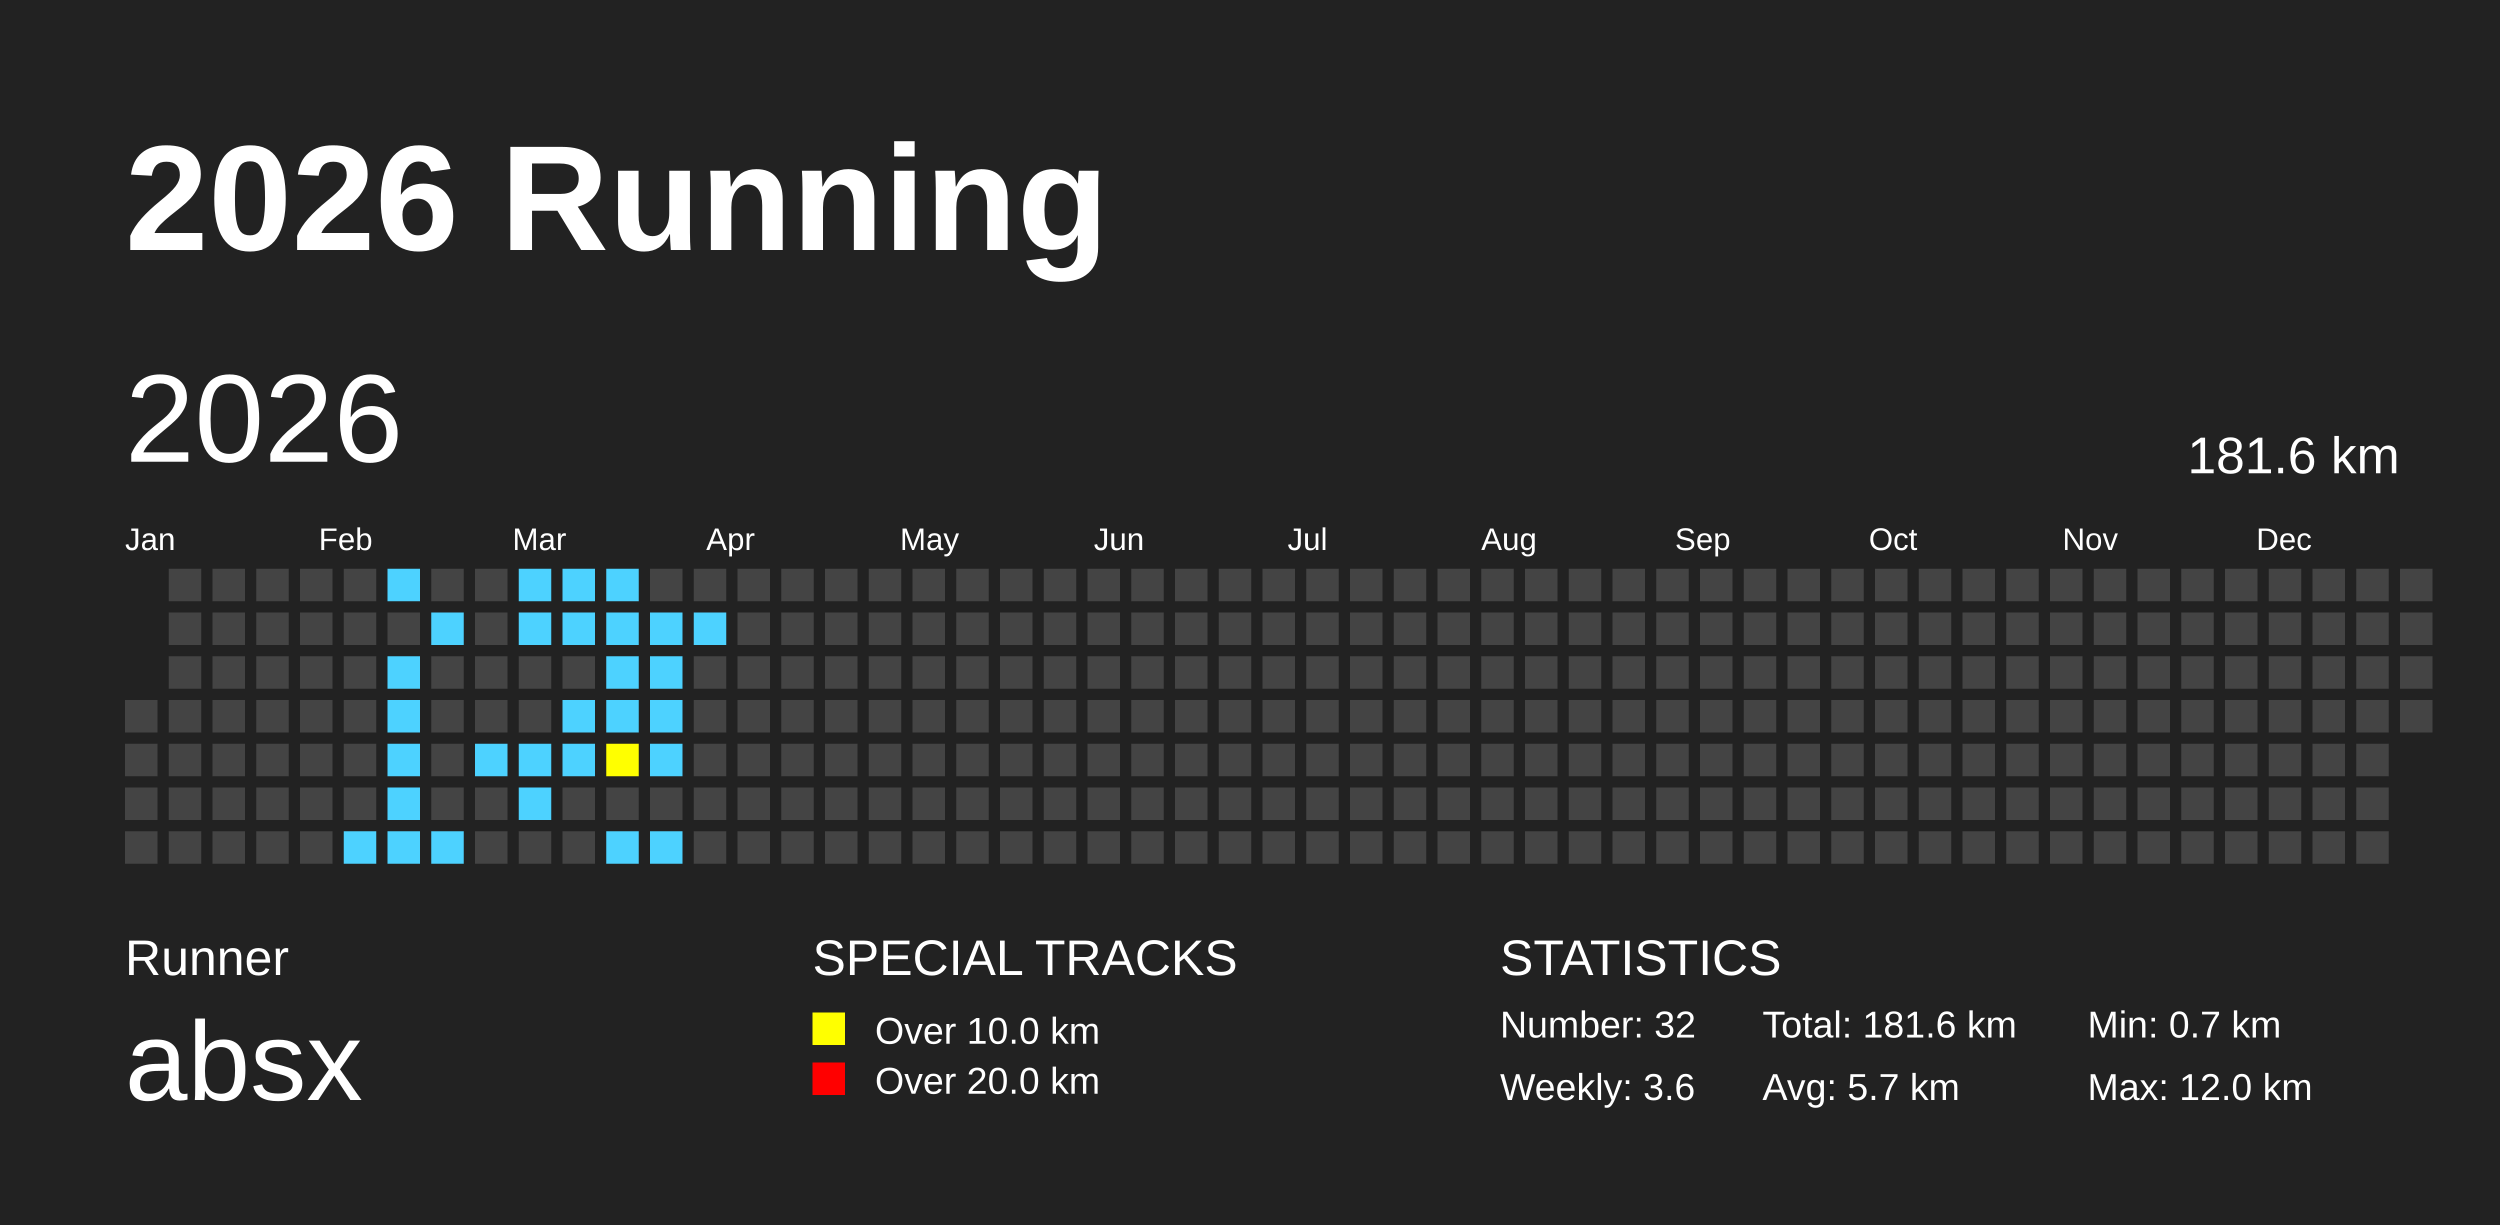
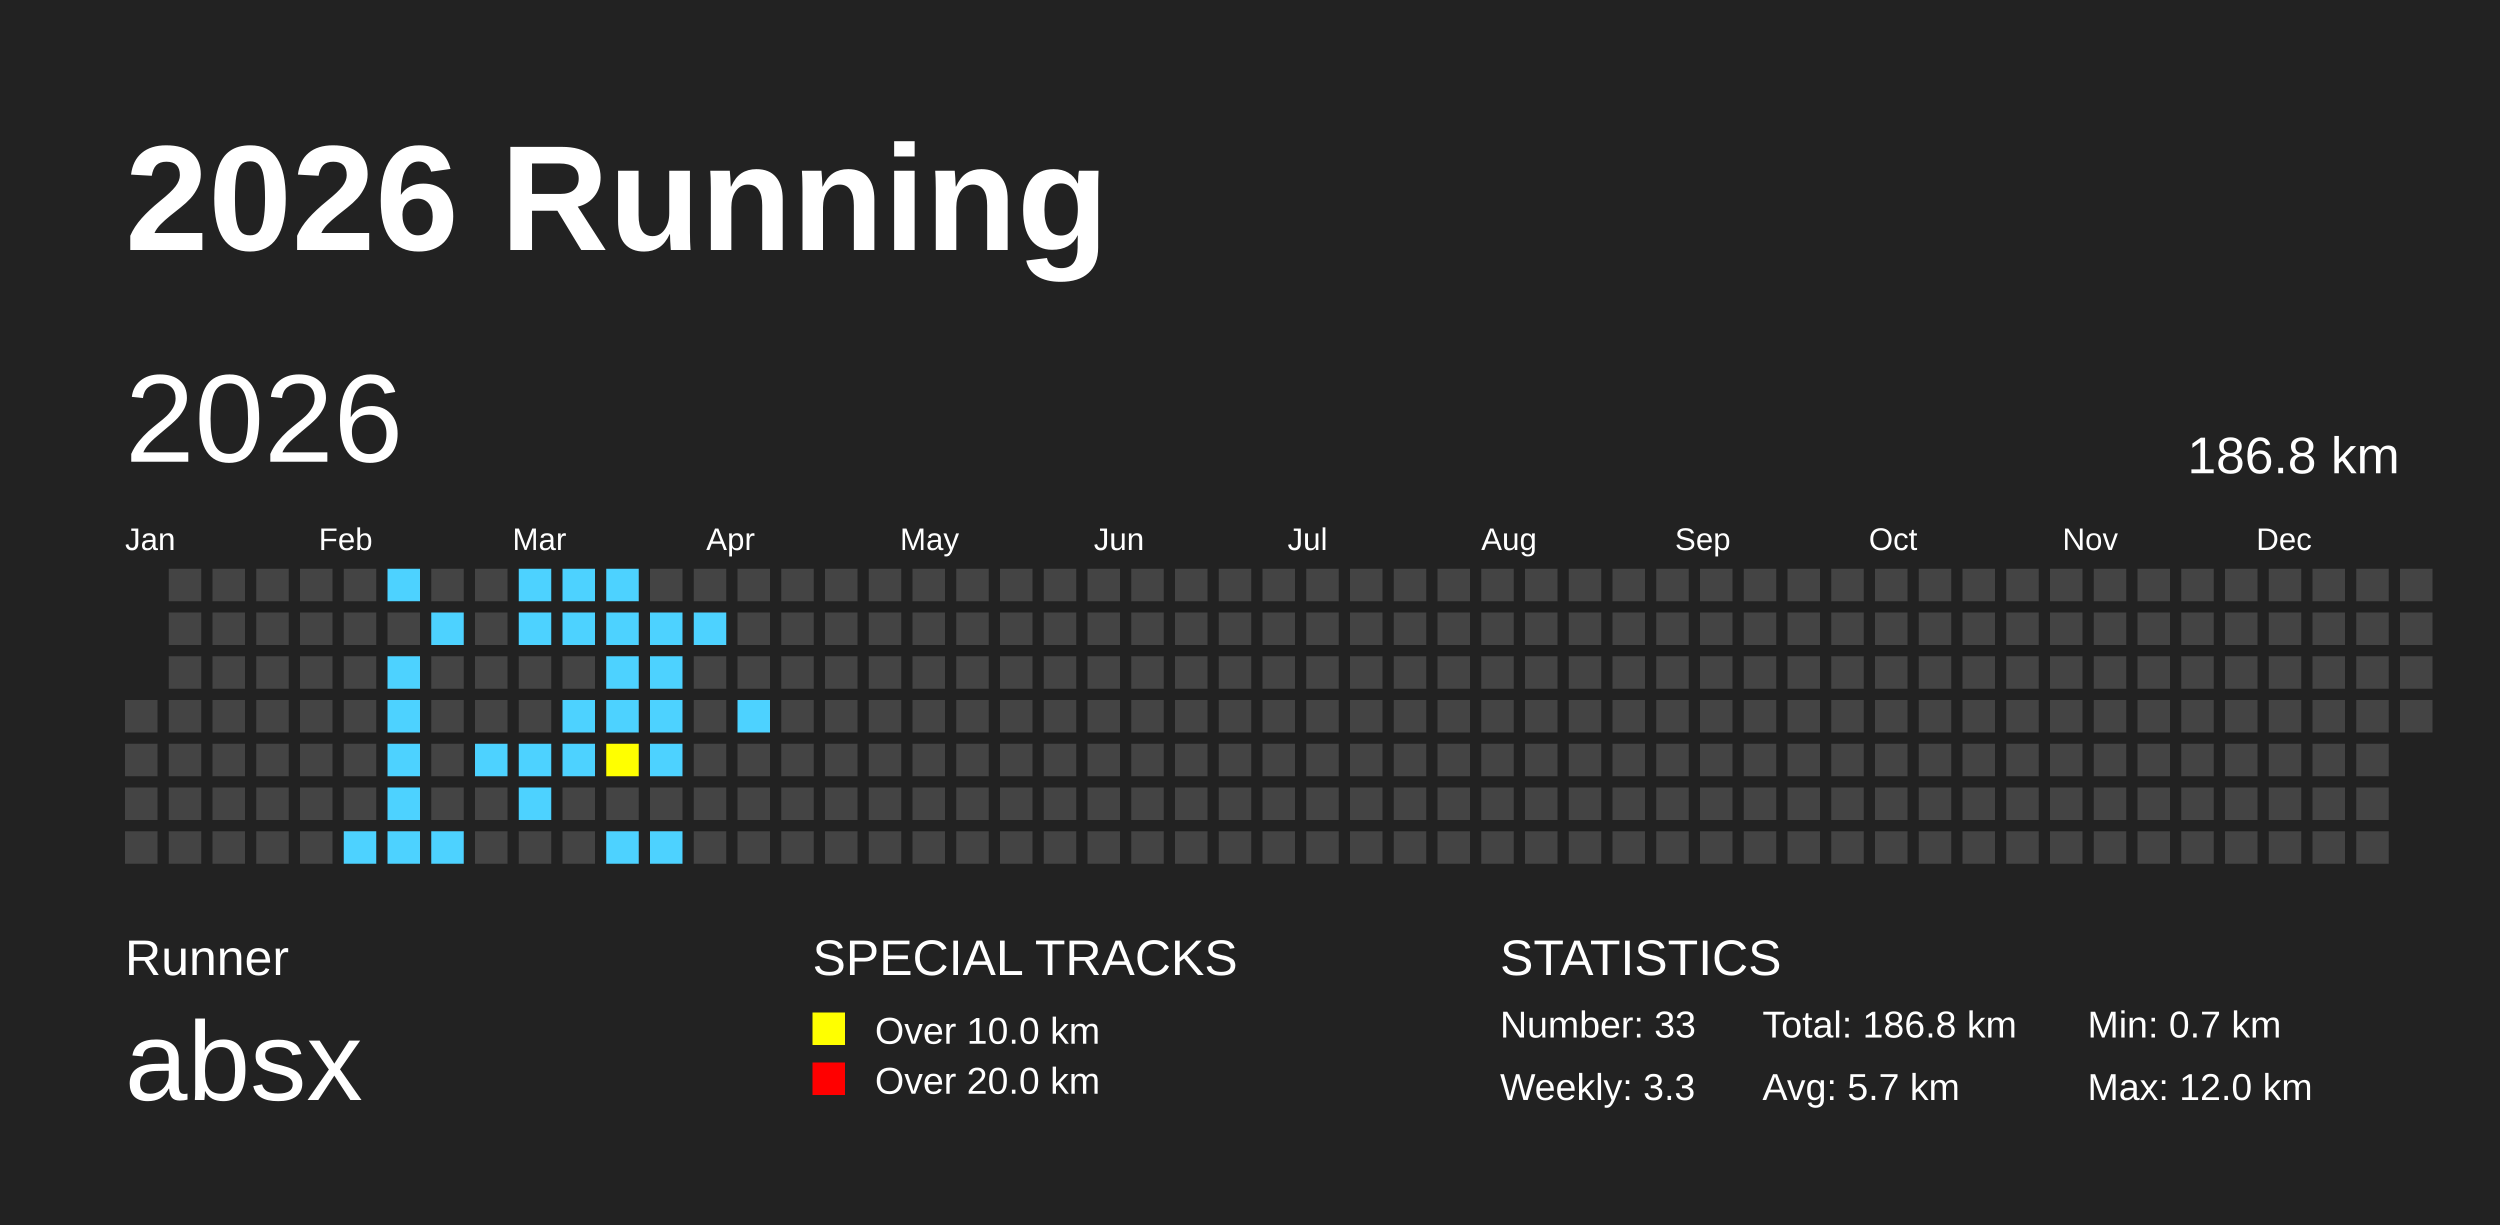
<svg xmlns="http://www.w3.org/2000/svg" baseProfile="full" height="98mm" version="1.1" viewBox="0,0,200,98" width="200mm">
  <defs />
  <rect fill="#222222" height="98" width="200" x="0" y="0" />
  <text fill="#FFFFFF" style="font-size:12px; font-family:Arial; font-weight:bold;" x="10" y="20">2026 Running</text>
  <text fill="#FFFFFF" style="font-size:4px; font-family:Arial" x="10" y="78">Runner</text>
  <text fill="#FFFFFF" style="font-size:9px; font-family:Arial" x="10" y="88">absx</text>
  <text fill="#FFFFFF" style="font-size:4px; font-family:Arial" x="65" y="78">SPECIAL TRACKS</text>
  <rect fill="yellow" height="2.6" width="2.6" x="65" y="81" />
  <text fill="#FFFFFF" style="font-size:3px; font-family:Arial" x="70" y="83.5">Over 10.0 km</text>
  <rect fill="red" height="2.6" width="2.6" x="65" y="85" />
  <text fill="#FFFFFF" style="font-size:3px; font-family:Arial" x="70" y="87.5">Over 20.0 km</text>
  <text fill="#FFFFFF" style="font-size:4px; font-family:Arial" x="120" y="78">STATISTICS</text>
-   <text fill="#FFFFFF" style="font-size:3px; font-family:Arial" x="120" y="83">Number: 32</text>
-   <text fill="#FFFFFF" style="font-size:3px; font-family:Arial" x="120" y="88">Weekly: 3.6</text>
-   <text fill="#FFFFFF" style="font-size:3px; font-family:Arial" x="141" y="83">Total: 181.6 km</text>
+   <text fill="#FFFFFF" style="font-size:3px; font-family:Arial" x="120" y="83">Number: 33</text>
+   <text fill="#FFFFFF" style="font-size:3px; font-family:Arial" x="120" y="88">Weekly: 3.3</text>
+   <text fill="#FFFFFF" style="font-size:3px; font-family:Arial" x="141" y="83">Total: 186.8 km</text>
  <text fill="#FFFFFF" style="font-size:3px; font-family:Arial" x="141" y="88">Avg: 5.7 km</text>
  <text fill="#FFFFFF" style="font-size:3px; font-family:Arial" x="167" y="83">Min: 0.7 km</text>
  <text fill="#FFFFFF" style="font-size:3px; font-family:Arial" x="167" y="88">Max: 12.0 km</text>
  <text dominant-baseline="hanging" fill="#FFFFFF" style="font-size:10.0px; font-family:Arial;" x="10" y="30">2026</text>
-   <text dominant-baseline="hanging" fill="#FFFFFF" style="font-size:4.125px; font-family:Arial;" x="175" y="35">181.6 km</text>
+   <text dominant-baseline="hanging" fill="#FFFFFF" style="font-size:4.125px; font-family:Arial;" x="175" y="35">186.8 km</text>
  <text fill="#FFFFFF" style="font-size:2.5px; font-family:Arial" x="10.0" y="44">Jan</text>
  <text fill="#FFFFFF" style="font-size:2.5px; font-family:Arial" x="25.5" y="44">Feb</text>
  <text fill="#FFFFFF" style="font-size:2.5px; font-family:Arial" x="41.0" y="44">Mar</text>
  <text fill="#FFFFFF" style="font-size:2.5px; font-family:Arial" x="56.5" y="44">Apr</text>
  <text fill="#FFFFFF" style="font-size:2.5px; font-family:Arial" x="72.0" y="44">May</text>
  <text fill="#FFFFFF" style="font-size:2.5px; font-family:Arial" x="87.5" y="44">Jun</text>
  <text fill="#FFFFFF" style="font-size:2.5px; font-family:Arial" x="103.0" y="44">Jul</text>
  <text fill="#FFFFFF" style="font-size:2.5px; font-family:Arial" x="118.5" y="44">Aug</text>
  <text fill="#FFFFFF" style="font-size:2.5px; font-family:Arial" x="134.0" y="44">Sep</text>
  <text fill="#FFFFFF" style="font-size:2.5px; font-family:Arial" x="149.5" y="44">Oct</text>
  <text fill="#FFFFFF" style="font-size:2.5px; font-family:Arial" x="165.0" y="44">Nov</text>
  <text fill="#FFFFFF" style="font-size:2.5px; font-family:Arial" x="180.5" y="44">Dec</text>
  <rect fill="#444444" height="2.6" width="2.6" x="10.0" y="56.0" />
  <rect fill="#444444" height="2.6" width="2.6" x="10.0" y="59.5" />
  <rect fill="#444444" height="2.6" width="2.6" x="10.0" y="63.0" />
  <rect fill="#444444" height="2.6" width="2.6" x="10.0" y="66.5" />
  <rect fill="#444444" height="2.6" width="2.6" x="13.5" y="45.5" />
  <rect fill="#444444" height="2.6" width="2.6" x="13.5" y="49.0" />
  <rect fill="#444444" height="2.6" width="2.6" x="13.5" y="52.5" />
  <rect fill="#444444" height="2.6" width="2.6" x="13.5" y="56.0" />
  <rect fill="#444444" height="2.6" width="2.6" x="13.5" y="59.5" />
  <rect fill="#444444" height="2.6" width="2.6" x="13.5" y="63.0" />
  <rect fill="#444444" height="2.6" width="2.6" x="13.5" y="66.5" />
  <rect fill="#444444" height="2.6" width="2.6" x="17.0" y="45.5" />
  <rect fill="#444444" height="2.6" width="2.6" x="17.0" y="49.0" />
  <rect fill="#444444" height="2.6" width="2.6" x="17.0" y="52.5" />
  <rect fill="#444444" height="2.6" width="2.6" x="17.0" y="56.0" />
  <rect fill="#444444" height="2.6" width="2.6" x="17.0" y="59.5" />
  <rect fill="#444444" height="2.6" width="2.6" x="17.0" y="63.0" />
  <rect fill="#444444" height="2.6" width="2.6" x="17.0" y="66.5" />
  <rect fill="#444444" height="2.6" width="2.6" x="20.5" y="45.5" />
  <rect fill="#444444" height="2.6" width="2.6" x="20.5" y="49.0" />
  <rect fill="#444444" height="2.6" width="2.6" x="20.5" y="52.5" />
  <rect fill="#444444" height="2.6" width="2.6" x="20.5" y="56.0" />
  <rect fill="#444444" height="2.6" width="2.6" x="20.5" y="59.5" />
  <rect fill="#444444" height="2.6" width="2.6" x="20.5" y="63.0" />
  <rect fill="#444444" height="2.6" width="2.6" x="20.5" y="66.5" />
  <rect fill="#444444" height="2.6" width="2.6" x="24.0" y="45.5" />
  <rect fill="#444444" height="2.6" width="2.6" x="24.0" y="49.0" />
  <rect fill="#444444" height="2.6" width="2.6" x="24.0" y="52.5" />
  <rect fill="#444444" height="2.6" width="2.6" x="24.0" y="56.0" />
  <rect fill="#444444" height="2.6" width="2.6" x="24.0" y="59.5" />
  <rect fill="#444444" height="2.6" width="2.6" x="24.0" y="63.0" />
  <rect fill="#444444" height="2.6" width="2.6" x="24.0" y="66.5" />
  <rect fill="#444444" height="2.6" width="2.6" x="27.5" y="45.5" />
  <rect fill="#444444" height="2.6" width="2.6" x="27.5" y="49.0" />
  <rect fill="#444444" height="2.6" width="2.6" x="27.5" y="52.5" />
  <rect fill="#444444" height="2.6" width="2.6" x="27.5" y="56.0" />
  <rect fill="#444444" height="2.6" width="2.6" x="27.5" y="59.5" />
  <rect fill="#444444" height="2.6" width="2.6" x="27.5" y="63.0" />
  <rect fill="#4DD2FF" height="2.6" width="2.6" x="27.5" y="66.5" />
  <rect fill="#4DD2FF" height="2.6" width="2.6" x="31.0" y="45.5" />
  <rect fill="#444444" height="2.6" width="2.6" x="31.0" y="49.0" />
  <rect fill="#4DD2FF" height="2.6" width="2.6" x="31.0" y="52.5" />
  <rect fill="#4DD2FF" height="2.6" width="2.6" x="31.0" y="56.0" />
  <rect fill="#4DD2FF" height="2.6" width="2.6" x="31.0" y="59.5" />
  <rect fill="#4DD2FF" height="2.6" width="2.6" x="31.0" y="63.0" />
  <rect fill="#4DD2FF" height="2.6" width="2.6" x="31.0" y="66.5" />
  <rect fill="#444444" height="2.6" width="2.6" x="34.5" y="45.5" />
  <rect fill="#4DD2FF" height="2.6" width="2.6" x="34.5" y="49.0" />
  <rect fill="#444444" height="2.6" width="2.6" x="34.5" y="52.5" />
  <rect fill="#444444" height="2.6" width="2.6" x="34.5" y="56.0" />
  <rect fill="#444444" height="2.6" width="2.6" x="34.5" y="59.5" />
  <rect fill="#444444" height="2.6" width="2.6" x="34.5" y="63.0" />
  <rect fill="#4DD2FF" height="2.6" width="2.6" x="34.5" y="66.5" />
  <rect fill="#444444" height="2.6" width="2.6" x="38.0" y="45.5" />
  <rect fill="#444444" height="2.6" width="2.6" x="38.0" y="49.0" />
  <rect fill="#444444" height="2.6" width="2.6" x="38.0" y="52.5" />
  <rect fill="#444444" height="2.6" width="2.6" x="38.0" y="56.0" />
  <rect fill="#4DD2FF" height="2.6" width="2.6" x="38.0" y="59.5" />
  <rect fill="#444444" height="2.6" width="2.6" x="38.0" y="63.0" />
  <rect fill="#444444" height="2.6" width="2.6" x="38.0" y="66.5" />
  <rect fill="#4DD2FF" height="2.6" width="2.6" x="41.5" y="45.5" />
  <rect fill="#4DD2FF" height="2.6" width="2.6" x="41.5" y="49.0" />
  <rect fill="#444444" height="2.6" width="2.6" x="41.5" y="52.5" />
  <rect fill="#444444" height="2.6" width="2.6" x="41.5" y="56.0" />
  <rect fill="#4DD2FF" height="2.6" width="2.6" x="41.5" y="59.5" />
  <rect fill="#4DD2FF" height="2.6" width="2.6" x="41.5" y="63.0" />
  <rect fill="#444444" height="2.6" width="2.6" x="41.5" y="66.5" />
  <rect fill="#4DD2FF" height="2.6" width="2.6" x="45.0" y="45.5" />
  <rect fill="#4DD2FF" height="2.6" width="2.6" x="45.0" y="49.0" />
  <rect fill="#444444" height="2.6" width="2.6" x="45.0" y="52.5" />
  <rect fill="#4DD2FF" height="2.6" width="2.6" x="45.0" y="56.0" />
  <rect fill="#4DD2FF" height="2.6" width="2.6" x="45.0" y="59.5" />
  <rect fill="#444444" height="2.6" width="2.6" x="45.0" y="63.0" />
  <rect fill="#444444" height="2.6" width="2.6" x="45.0" y="66.5" />
  <rect fill="#4DD2FF" height="2.6" width="2.6" x="48.5" y="45.5" />
  <rect fill="#4DD2FF" height="2.6" width="2.6" x="48.5" y="49.0" />
  <rect fill="#4DD2FF" height="2.6" width="2.6" x="48.5" y="52.5" />
  <rect fill="#4DD2FF" height="2.6" width="2.6" x="48.5" y="56.0" />
  <rect fill="yellow" height="2.6" width="2.6" x="48.5" y="59.5" />
  <rect fill="#444444" height="2.6" width="2.6" x="48.5" y="63.0" />
  <rect fill="#4DD2FF" height="2.6" width="2.6" x="48.5" y="66.5" />
  <rect fill="#444444" height="2.6" width="2.6" x="52.0" y="45.5" />
  <rect fill="#4DD2FF" height="2.6" width="2.6" x="52.0" y="49.0" />
  <rect fill="#4DD2FF" height="2.6" width="2.6" x="52.0" y="52.5" />
  <rect fill="#4DD2FF" height="2.6" width="2.6" x="52.0" y="56.0" />
  <rect fill="#4DD2FF" height="2.6" width="2.6" x="52.0" y="59.5" />
  <rect fill="#444444" height="2.6" width="2.6" x="52.0" y="63.0" />
  <rect fill="#4DD2FF" height="2.6" width="2.6" x="52.0" y="66.5" />
  <rect fill="#444444" height="2.6" width="2.6" x="55.5" y="45.5" />
  <rect fill="#4DD2FF" height="2.6" width="2.6" x="55.5" y="49.0" />
  <rect fill="#444444" height="2.6" width="2.6" x="55.5" y="52.5" />
  <rect fill="#444444" height="2.6" width="2.6" x="55.5" y="56.0" />
  <rect fill="#444444" height="2.6" width="2.6" x="55.5" y="59.5" />
  <rect fill="#444444" height="2.6" width="2.6" x="55.5" y="63.0" />
  <rect fill="#444444" height="2.6" width="2.6" x="55.5" y="66.5" />
  <rect fill="#444444" height="2.6" width="2.6" x="59.0" y="45.5" />
  <rect fill="#444444" height="2.6" width="2.6" x="59.0" y="49.0" />
  <rect fill="#444444" height="2.6" width="2.6" x="59.0" y="52.5" />
-   <rect fill="#444444" height="2.6" width="2.6" x="59.0" y="56.0" />
+   <rect fill="#4DD2FF" height="2.6" width="2.6" x="59.0" y="56.0" />
  <rect fill="#444444" height="2.6" width="2.6" x="59.0" y="59.5" />
  <rect fill="#444444" height="2.6" width="2.6" x="59.0" y="63.0" />
  <rect fill="#444444" height="2.6" width="2.6" x="59.0" y="66.5" />
  <rect fill="#444444" height="2.6" width="2.6" x="62.5" y="45.5" />
  <rect fill="#444444" height="2.6" width="2.6" x="62.5" y="49.0" />
  <rect fill="#444444" height="2.6" width="2.6" x="62.5" y="52.5" />
  <rect fill="#444444" height="2.6" width="2.6" x="62.5" y="56.0" />
  <rect fill="#444444" height="2.6" width="2.6" x="62.5" y="59.5" />
  <rect fill="#444444" height="2.6" width="2.6" x="62.5" y="63.0" />
  <rect fill="#444444" height="2.6" width="2.6" x="62.5" y="66.5" />
  <rect fill="#444444" height="2.6" width="2.6" x="66.0" y="45.5" />
  <rect fill="#444444" height="2.6" width="2.6" x="66.0" y="49.0" />
  <rect fill="#444444" height="2.6" width="2.6" x="66.0" y="52.5" />
  <rect fill="#444444" height="2.6" width="2.6" x="66.0" y="56.0" />
  <rect fill="#444444" height="2.6" width="2.6" x="66.0" y="59.5" />
  <rect fill="#444444" height="2.6" width="2.6" x="66.0" y="63.0" />
  <rect fill="#444444" height="2.6" width="2.6" x="66.0" y="66.5" />
  <rect fill="#444444" height="2.6" width="2.6" x="69.5" y="45.5" />
  <rect fill="#444444" height="2.6" width="2.6" x="69.5" y="49.0" />
  <rect fill="#444444" height="2.6" width="2.6" x="69.5" y="52.5" />
  <rect fill="#444444" height="2.6" width="2.6" x="69.5" y="56.0" />
  <rect fill="#444444" height="2.6" width="2.6" x="69.5" y="59.5" />
  <rect fill="#444444" height="2.6" width="2.6" x="69.5" y="63.0" />
  <rect fill="#444444" height="2.6" width="2.6" x="69.5" y="66.5" />
  <rect fill="#444444" height="2.6" width="2.6" x="73.0" y="45.5" />
  <rect fill="#444444" height="2.6" width="2.6" x="73.0" y="49.0" />
  <rect fill="#444444" height="2.6" width="2.6" x="73.0" y="52.5" />
  <rect fill="#444444" height="2.6" width="2.6" x="73.0" y="56.0" />
  <rect fill="#444444" height="2.6" width="2.6" x="73.0" y="59.5" />
  <rect fill="#444444" height="2.6" width="2.6" x="73.0" y="63.0" />
  <rect fill="#444444" height="2.6" width="2.6" x="73.0" y="66.5" />
  <rect fill="#444444" height="2.6" width="2.6" x="76.5" y="45.5" />
  <rect fill="#444444" height="2.6" width="2.6" x="76.5" y="49.0" />
  <rect fill="#444444" height="2.6" width="2.6" x="76.5" y="52.5" />
  <rect fill="#444444" height="2.6" width="2.6" x="76.5" y="56.0" />
  <rect fill="#444444" height="2.6" width="2.6" x="76.5" y="59.5" />
  <rect fill="#444444" height="2.6" width="2.6" x="76.5" y="63.0" />
  <rect fill="#444444" height="2.6" width="2.6" x="76.5" y="66.5" />
  <rect fill="#444444" height="2.6" width="2.6" x="80.0" y="45.5" />
  <rect fill="#444444" height="2.6" width="2.6" x="80.0" y="49.0" />
  <rect fill="#444444" height="2.6" width="2.6" x="80.0" y="52.5" />
  <rect fill="#444444" height="2.6" width="2.6" x="80.0" y="56.0" />
  <rect fill="#444444" height="2.6" width="2.6" x="80.0" y="59.5" />
  <rect fill="#444444" height="2.6" width="2.6" x="80.0" y="63.0" />
  <rect fill="#444444" height="2.6" width="2.6" x="80.0" y="66.5" />
  <rect fill="#444444" height="2.6" width="2.6" x="83.5" y="45.5" />
  <rect fill="#444444" height="2.6" width="2.6" x="83.5" y="49.0" />
  <rect fill="#444444" height="2.6" width="2.6" x="83.5" y="52.5" />
  <rect fill="#444444" height="2.6" width="2.6" x="83.5" y="56.0" />
  <rect fill="#444444" height="2.6" width="2.6" x="83.5" y="59.5" />
  <rect fill="#444444" height="2.6" width="2.6" x="83.5" y="63.0" />
  <rect fill="#444444" height="2.6" width="2.6" x="83.5" y="66.5" />
  <rect fill="#444444" height="2.6" width="2.6" x="87.0" y="45.5" />
  <rect fill="#444444" height="2.6" width="2.6" x="87.0" y="49.0" />
  <rect fill="#444444" height="2.6" width="2.6" x="87.0" y="52.5" />
  <rect fill="#444444" height="2.6" width="2.6" x="87.0" y="56.0" />
  <rect fill="#444444" height="2.6" width="2.6" x="87.0" y="59.5" />
  <rect fill="#444444" height="2.6" width="2.6" x="87.0" y="63.0" />
  <rect fill="#444444" height="2.6" width="2.6" x="87.0" y="66.5" />
  <rect fill="#444444" height="2.6" width="2.6" x="90.5" y="45.5" />
  <rect fill="#444444" height="2.6" width="2.6" x="90.5" y="49.0" />
  <rect fill="#444444" height="2.6" width="2.6" x="90.5" y="52.5" />
  <rect fill="#444444" height="2.6" width="2.6" x="90.5" y="56.0" />
  <rect fill="#444444" height="2.6" width="2.6" x="90.5" y="59.5" />
  <rect fill="#444444" height="2.6" width="2.6" x="90.5" y="63.0" />
  <rect fill="#444444" height="2.6" width="2.6" x="90.5" y="66.5" />
  <rect fill="#444444" height="2.6" width="2.6" x="94.0" y="45.5" />
  <rect fill="#444444" height="2.6" width="2.6" x="94.0" y="49.0" />
  <rect fill="#444444" height="2.6" width="2.6" x="94.0" y="52.5" />
  <rect fill="#444444" height="2.6" width="2.6" x="94.0" y="56.0" />
  <rect fill="#444444" height="2.6" width="2.6" x="94.0" y="59.5" />
  <rect fill="#444444" height="2.6" width="2.6" x="94.0" y="63.0" />
  <rect fill="#444444" height="2.6" width="2.6" x="94.0" y="66.5" />
  <rect fill="#444444" height="2.6" width="2.6" x="97.5" y="45.5" />
  <rect fill="#444444" height="2.6" width="2.6" x="97.5" y="49.0" />
  <rect fill="#444444" height="2.6" width="2.6" x="97.5" y="52.5" />
  <rect fill="#444444" height="2.6" width="2.6" x="97.5" y="56.0" />
  <rect fill="#444444" height="2.6" width="2.6" x="97.5" y="59.5" />
  <rect fill="#444444" height="2.6" width="2.6" x="97.5" y="63.0" />
  <rect fill="#444444" height="2.6" width="2.6" x="97.5" y="66.5" />
  <rect fill="#444444" height="2.6" width="2.6" x="101.0" y="45.5" />
  <rect fill="#444444" height="2.6" width="2.6" x="101.0" y="49.0" />
  <rect fill="#444444" height="2.6" width="2.6" x="101.0" y="52.5" />
  <rect fill="#444444" height="2.6" width="2.6" x="101.0" y="56.0" />
  <rect fill="#444444" height="2.6" width="2.6" x="101.0" y="59.5" />
  <rect fill="#444444" height="2.6" width="2.6" x="101.0" y="63.0" />
  <rect fill="#444444" height="2.6" width="2.6" x="101.0" y="66.5" />
  <rect fill="#444444" height="2.6" width="2.6" x="104.5" y="45.5" />
  <rect fill="#444444" height="2.6" width="2.6" x="104.5" y="49.0" />
  <rect fill="#444444" height="2.6" width="2.6" x="104.5" y="52.5" />
  <rect fill="#444444" height="2.6" width="2.6" x="104.5" y="56.0" />
  <rect fill="#444444" height="2.6" width="2.6" x="104.5" y="59.5" />
  <rect fill="#444444" height="2.6" width="2.6" x="104.5" y="63.0" />
  <rect fill="#444444" height="2.6" width="2.6" x="104.5" y="66.5" />
  <rect fill="#444444" height="2.6" width="2.6" x="108.0" y="45.5" />
  <rect fill="#444444" height="2.6" width="2.6" x="108.0" y="49.0" />
  <rect fill="#444444" height="2.6" width="2.6" x="108.0" y="52.5" />
  <rect fill="#444444" height="2.6" width="2.6" x="108.0" y="56.0" />
  <rect fill="#444444" height="2.6" width="2.6" x="108.0" y="59.5" />
  <rect fill="#444444" height="2.6" width="2.6" x="108.0" y="63.0" />
  <rect fill="#444444" height="2.6" width="2.6" x="108.0" y="66.5" />
  <rect fill="#444444" height="2.6" width="2.6" x="111.5" y="45.5" />
  <rect fill="#444444" height="2.6" width="2.6" x="111.5" y="49.0" />
  <rect fill="#444444" height="2.6" width="2.6" x="111.5" y="52.5" />
  <rect fill="#444444" height="2.6" width="2.6" x="111.5" y="56.0" />
  <rect fill="#444444" height="2.6" width="2.6" x="111.5" y="59.5" />
  <rect fill="#444444" height="2.6" width="2.6" x="111.5" y="63.0" />
  <rect fill="#444444" height="2.6" width="2.6" x="111.5" y="66.5" />
  <rect fill="#444444" height="2.6" width="2.6" x="115.0" y="45.5" />
  <rect fill="#444444" height="2.6" width="2.6" x="115.0" y="49.0" />
  <rect fill="#444444" height="2.6" width="2.6" x="115.0" y="52.5" />
  <rect fill="#444444" height="2.6" width="2.6" x="115.0" y="56.0" />
  <rect fill="#444444" height="2.6" width="2.6" x="115.0" y="59.5" />
  <rect fill="#444444" height="2.6" width="2.6" x="115.0" y="63.0" />
  <rect fill="#444444" height="2.6" width="2.6" x="115.0" y="66.5" />
  <rect fill="#444444" height="2.6" width="2.6" x="118.5" y="45.5" />
  <rect fill="#444444" height="2.6" width="2.6" x="118.5" y="49.0" />
  <rect fill="#444444" height="2.6" width="2.6" x="118.5" y="52.5" />
  <rect fill="#444444" height="2.6" width="2.6" x="118.5" y="56.0" />
  <rect fill="#444444" height="2.6" width="2.6" x="118.5" y="59.5" />
  <rect fill="#444444" height="2.6" width="2.6" x="118.5" y="63.0" />
  <rect fill="#444444" height="2.6" width="2.6" x="118.5" y="66.5" />
  <rect fill="#444444" height="2.6" width="2.6" x="122.0" y="45.5" />
  <rect fill="#444444" height="2.6" width="2.6" x="122.0" y="49.0" />
  <rect fill="#444444" height="2.6" width="2.6" x="122.0" y="52.5" />
  <rect fill="#444444" height="2.6" width="2.6" x="122.0" y="56.0" />
  <rect fill="#444444" height="2.6" width="2.6" x="122.0" y="59.5" />
  <rect fill="#444444" height="2.6" width="2.6" x="122.0" y="63.0" />
  <rect fill="#444444" height="2.6" width="2.6" x="122.0" y="66.5" />
  <rect fill="#444444" height="2.6" width="2.6" x="125.5" y="45.5" />
  <rect fill="#444444" height="2.6" width="2.6" x="125.5" y="49.0" />
  <rect fill="#444444" height="2.6" width="2.6" x="125.5" y="52.5" />
  <rect fill="#444444" height="2.6" width="2.6" x="125.5" y="56.0" />
  <rect fill="#444444" height="2.6" width="2.6" x="125.5" y="59.5" />
  <rect fill="#444444" height="2.6" width="2.6" x="125.5" y="63.0" />
  <rect fill="#444444" height="2.6" width="2.6" x="125.5" y="66.5" />
  <rect fill="#444444" height="2.6" width="2.6" x="129.0" y="45.5" />
  <rect fill="#444444" height="2.6" width="2.6" x="129.0" y="49.0" />
  <rect fill="#444444" height="2.6" width="2.6" x="129.0" y="52.5" />
  <rect fill="#444444" height="2.6" width="2.6" x="129.0" y="56.0" />
  <rect fill="#444444" height="2.6" width="2.6" x="129.0" y="59.5" />
  <rect fill="#444444" height="2.6" width="2.6" x="129.0" y="63.0" />
  <rect fill="#444444" height="2.6" width="2.6" x="129.0" y="66.5" />
  <rect fill="#444444" height="2.6" width="2.6" x="132.5" y="45.5" />
  <rect fill="#444444" height="2.6" width="2.6" x="132.5" y="49.0" />
  <rect fill="#444444" height="2.6" width="2.6" x="132.5" y="52.5" />
  <rect fill="#444444" height="2.6" width="2.6" x="132.5" y="56.0" />
  <rect fill="#444444" height="2.6" width="2.6" x="132.5" y="59.5" />
  <rect fill="#444444" height="2.6" width="2.6" x="132.5" y="63.0" />
  <rect fill="#444444" height="2.6" width="2.6" x="132.5" y="66.5" />
  <rect fill="#444444" height="2.6" width="2.6" x="136.0" y="45.5" />
  <rect fill="#444444" height="2.6" width="2.6" x="136.0" y="49.0" />
  <rect fill="#444444" height="2.6" width="2.6" x="136.0" y="52.5" />
  <rect fill="#444444" height="2.6" width="2.6" x="136.0" y="56.0" />
  <rect fill="#444444" height="2.6" width="2.6" x="136.0" y="59.5" />
  <rect fill="#444444" height="2.6" width="2.6" x="136.0" y="63.0" />
  <rect fill="#444444" height="2.6" width="2.6" x="136.0" y="66.5" />
  <rect fill="#444444" height="2.6" width="2.6" x="139.5" y="45.5" />
  <rect fill="#444444" height="2.6" width="2.6" x="139.5" y="49.0" />
  <rect fill="#444444" height="2.6" width="2.6" x="139.5" y="52.5" />
  <rect fill="#444444" height="2.6" width="2.6" x="139.5" y="56.0" />
  <rect fill="#444444" height="2.6" width="2.6" x="139.5" y="59.5" />
  <rect fill="#444444" height="2.6" width="2.6" x="139.5" y="63.0" />
  <rect fill="#444444" height="2.6" width="2.6" x="139.5" y="66.5" />
  <rect fill="#444444" height="2.6" width="2.6" x="143.0" y="45.5" />
  <rect fill="#444444" height="2.6" width="2.6" x="143.0" y="49.0" />
  <rect fill="#444444" height="2.6" width="2.6" x="143.0" y="52.5" />
  <rect fill="#444444" height="2.6" width="2.6" x="143.0" y="56.0" />
  <rect fill="#444444" height="2.6" width="2.6" x="143.0" y="59.5" />
  <rect fill="#444444" height="2.6" width="2.6" x="143.0" y="63.0" />
  <rect fill="#444444" height="2.6" width="2.6" x="143.0" y="66.5" />
  <rect fill="#444444" height="2.6" width="2.6" x="146.5" y="45.5" />
  <rect fill="#444444" height="2.6" width="2.6" x="146.5" y="49.0" />
  <rect fill="#444444" height="2.6" width="2.6" x="146.5" y="52.5" />
  <rect fill="#444444" height="2.6" width="2.6" x="146.5" y="56.0" />
  <rect fill="#444444" height="2.6" width="2.6" x="146.5" y="59.5" />
  <rect fill="#444444" height="2.6" width="2.6" x="146.5" y="63.0" />
  <rect fill="#444444" height="2.6" width="2.6" x="146.5" y="66.5" />
  <rect fill="#444444" height="2.6" width="2.6" x="150.0" y="45.5" />
  <rect fill="#444444" height="2.6" width="2.6" x="150.0" y="49.0" />
  <rect fill="#444444" height="2.6" width="2.6" x="150.0" y="52.5" />
  <rect fill="#444444" height="2.6" width="2.6" x="150.0" y="56.0" />
  <rect fill="#444444" height="2.6" width="2.6" x="150.0" y="59.5" />
  <rect fill="#444444" height="2.6" width="2.6" x="150.0" y="63.0" />
  <rect fill="#444444" height="2.6" width="2.6" x="150.0" y="66.5" />
  <rect fill="#444444" height="2.6" width="2.6" x="153.5" y="45.5" />
  <rect fill="#444444" height="2.6" width="2.6" x="153.5" y="49.0" />
  <rect fill="#444444" height="2.6" width="2.6" x="153.5" y="52.5" />
  <rect fill="#444444" height="2.6" width="2.6" x="153.5" y="56.0" />
  <rect fill="#444444" height="2.6" width="2.6" x="153.5" y="59.5" />
  <rect fill="#444444" height="2.6" width="2.6" x="153.5" y="63.0" />
  <rect fill="#444444" height="2.6" width="2.6" x="153.5" y="66.5" />
  <rect fill="#444444" height="2.6" width="2.6" x="157.0" y="45.5" />
  <rect fill="#444444" height="2.6" width="2.6" x="157.0" y="49.0" />
  <rect fill="#444444" height="2.6" width="2.6" x="157.0" y="52.5" />
  <rect fill="#444444" height="2.6" width="2.6" x="157.0" y="56.0" />
  <rect fill="#444444" height="2.6" width="2.6" x="157.0" y="59.5" />
  <rect fill="#444444" height="2.6" width="2.6" x="157.0" y="63.0" />
  <rect fill="#444444" height="2.6" width="2.6" x="157.0" y="66.5" />
  <rect fill="#444444" height="2.6" width="2.6" x="160.5" y="45.5" />
  <rect fill="#444444" height="2.6" width="2.6" x="160.5" y="49.0" />
  <rect fill="#444444" height="2.6" width="2.6" x="160.5" y="52.5" />
  <rect fill="#444444" height="2.6" width="2.6" x="160.5" y="56.0" />
  <rect fill="#444444" height="2.6" width="2.6" x="160.5" y="59.5" />
  <rect fill="#444444" height="2.6" width="2.6" x="160.5" y="63.0" />
  <rect fill="#444444" height="2.6" width="2.6" x="160.5" y="66.5" />
  <rect fill="#444444" height="2.6" width="2.6" x="164.0" y="45.5" />
  <rect fill="#444444" height="2.6" width="2.6" x="164.0" y="49.0" />
  <rect fill="#444444" height="2.6" width="2.6" x="164.0" y="52.5" />
  <rect fill="#444444" height="2.6" width="2.6" x="164.0" y="56.0" />
  <rect fill="#444444" height="2.6" width="2.6" x="164.0" y="59.5" />
  <rect fill="#444444" height="2.6" width="2.6" x="164.0" y="63.0" />
  <rect fill="#444444" height="2.6" width="2.6" x="164.0" y="66.5" />
  <rect fill="#444444" height="2.6" width="2.6" x="167.5" y="45.5" />
  <rect fill="#444444" height="2.6" width="2.6" x="167.5" y="49.0" />
  <rect fill="#444444" height="2.6" width="2.6" x="167.5" y="52.5" />
  <rect fill="#444444" height="2.6" width="2.6" x="167.5" y="56.0" />
  <rect fill="#444444" height="2.6" width="2.6" x="167.5" y="59.5" />
  <rect fill="#444444" height="2.6" width="2.6" x="167.5" y="63.0" />
  <rect fill="#444444" height="2.6" width="2.6" x="167.5" y="66.5" />
  <rect fill="#444444" height="2.6" width="2.6" x="171.0" y="45.5" />
  <rect fill="#444444" height="2.6" width="2.6" x="171.0" y="49.0" />
  <rect fill="#444444" height="2.6" width="2.6" x="171.0" y="52.5" />
  <rect fill="#444444" height="2.6" width="2.6" x="171.0" y="56.0" />
  <rect fill="#444444" height="2.6" width="2.6" x="171.0" y="59.5" />
  <rect fill="#444444" height="2.6" width="2.6" x="171.0" y="63.0" />
  <rect fill="#444444" height="2.6" width="2.6" x="171.0" y="66.5" />
  <rect fill="#444444" height="2.6" width="2.6" x="174.5" y="45.5" />
  <rect fill="#444444" height="2.6" width="2.6" x="174.5" y="49.0" />
  <rect fill="#444444" height="2.6" width="2.6" x="174.5" y="52.5" />
  <rect fill="#444444" height="2.6" width="2.6" x="174.5" y="56.0" />
  <rect fill="#444444" height="2.6" width="2.6" x="174.5" y="59.5" />
  <rect fill="#444444" height="2.6" width="2.6" x="174.5" y="63.0" />
  <rect fill="#444444" height="2.6" width="2.6" x="174.5" y="66.5" />
  <rect fill="#444444" height="2.6" width="2.6" x="178.0" y="45.5" />
  <rect fill="#444444" height="2.6" width="2.6" x="178.0" y="49.0" />
  <rect fill="#444444" height="2.6" width="2.6" x="178.0" y="52.5" />
  <rect fill="#444444" height="2.6" width="2.6" x="178.0" y="56.0" />
  <rect fill="#444444" height="2.6" width="2.6" x="178.0" y="59.5" />
  <rect fill="#444444" height="2.6" width="2.6" x="178.0" y="63.0" />
  <rect fill="#444444" height="2.6" width="2.6" x="178.0" y="66.5" />
  <rect fill="#444444" height="2.6" width="2.6" x="181.5" y="45.5" />
  <rect fill="#444444" height="2.6" width="2.6" x="181.5" y="49.0" />
  <rect fill="#444444" height="2.6" width="2.6" x="181.5" y="52.5" />
  <rect fill="#444444" height="2.6" width="2.6" x="181.5" y="56.0" />
  <rect fill="#444444" height="2.6" width="2.6" x="181.5" y="59.5" />
  <rect fill="#444444" height="2.6" width="2.6" x="181.5" y="63.0" />
  <rect fill="#444444" height="2.6" width="2.6" x="181.5" y="66.5" />
  <rect fill="#444444" height="2.6" width="2.6" x="185.0" y="45.5" />
  <rect fill="#444444" height="2.6" width="2.6" x="185.0" y="49.0" />
  <rect fill="#444444" height="2.6" width="2.6" x="185.0" y="52.5" />
  <rect fill="#444444" height="2.6" width="2.6" x="185.0" y="56.0" />
  <rect fill="#444444" height="2.6" width="2.6" x="185.0" y="59.5" />
  <rect fill="#444444" height="2.6" width="2.6" x="185.0" y="63.0" />
  <rect fill="#444444" height="2.6" width="2.6" x="185.0" y="66.5" />
  <rect fill="#444444" height="2.6" width="2.6" x="188.5" y="45.5" />
  <rect fill="#444444" height="2.6" width="2.6" x="188.5" y="49.0" />
  <rect fill="#444444" height="2.6" width="2.6" x="188.5" y="52.5" />
  <rect fill="#444444" height="2.6" width="2.6" x="188.5" y="56.0" />
  <rect fill="#444444" height="2.6" width="2.6" x="188.5" y="59.5" />
  <rect fill="#444444" height="2.6" width="2.6" x="188.5" y="63.0" />
  <rect fill="#444444" height="2.6" width="2.6" x="188.5" y="66.5" />
  <rect fill="#444444" height="2.6" width="2.6" x="192.0" y="45.5" />
  <rect fill="#444444" height="2.6" width="2.6" x="192.0" y="49.0" />
  <rect fill="#444444" height="2.6" width="2.6" x="192.0" y="52.5" />
  <rect fill="#444444" height="2.6" width="2.6" x="192.0" y="56.0" />
</svg>
